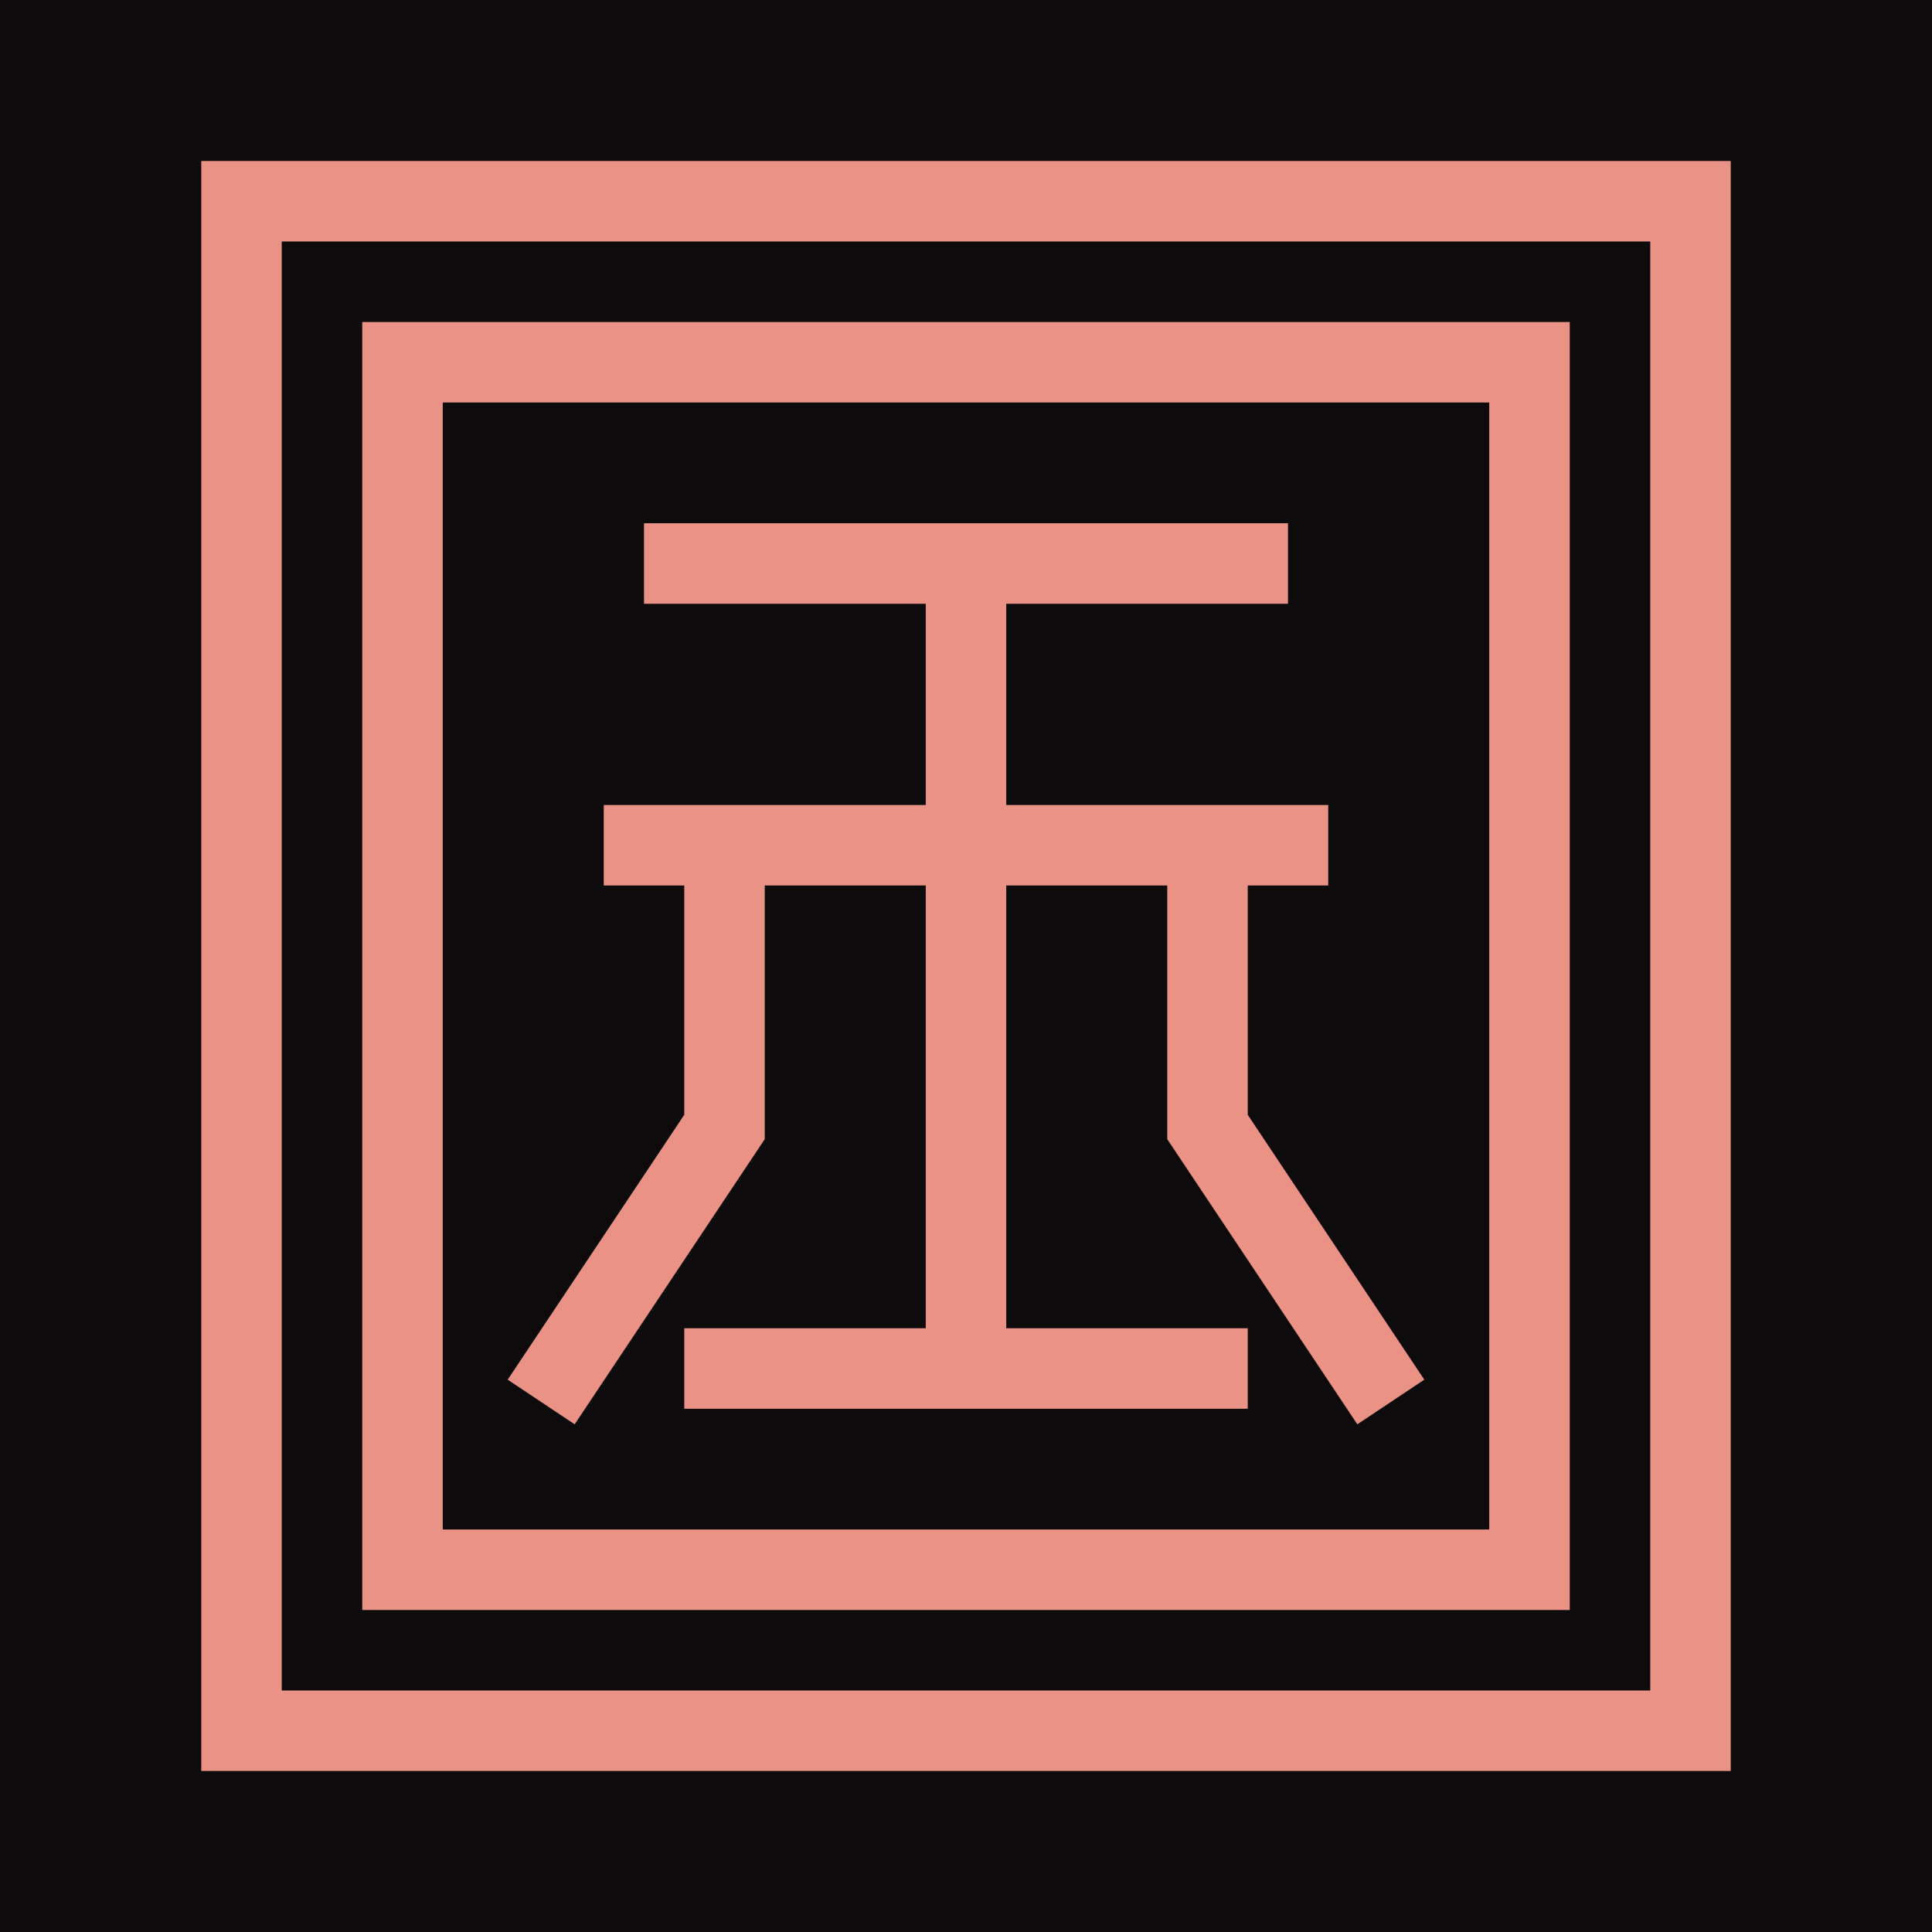
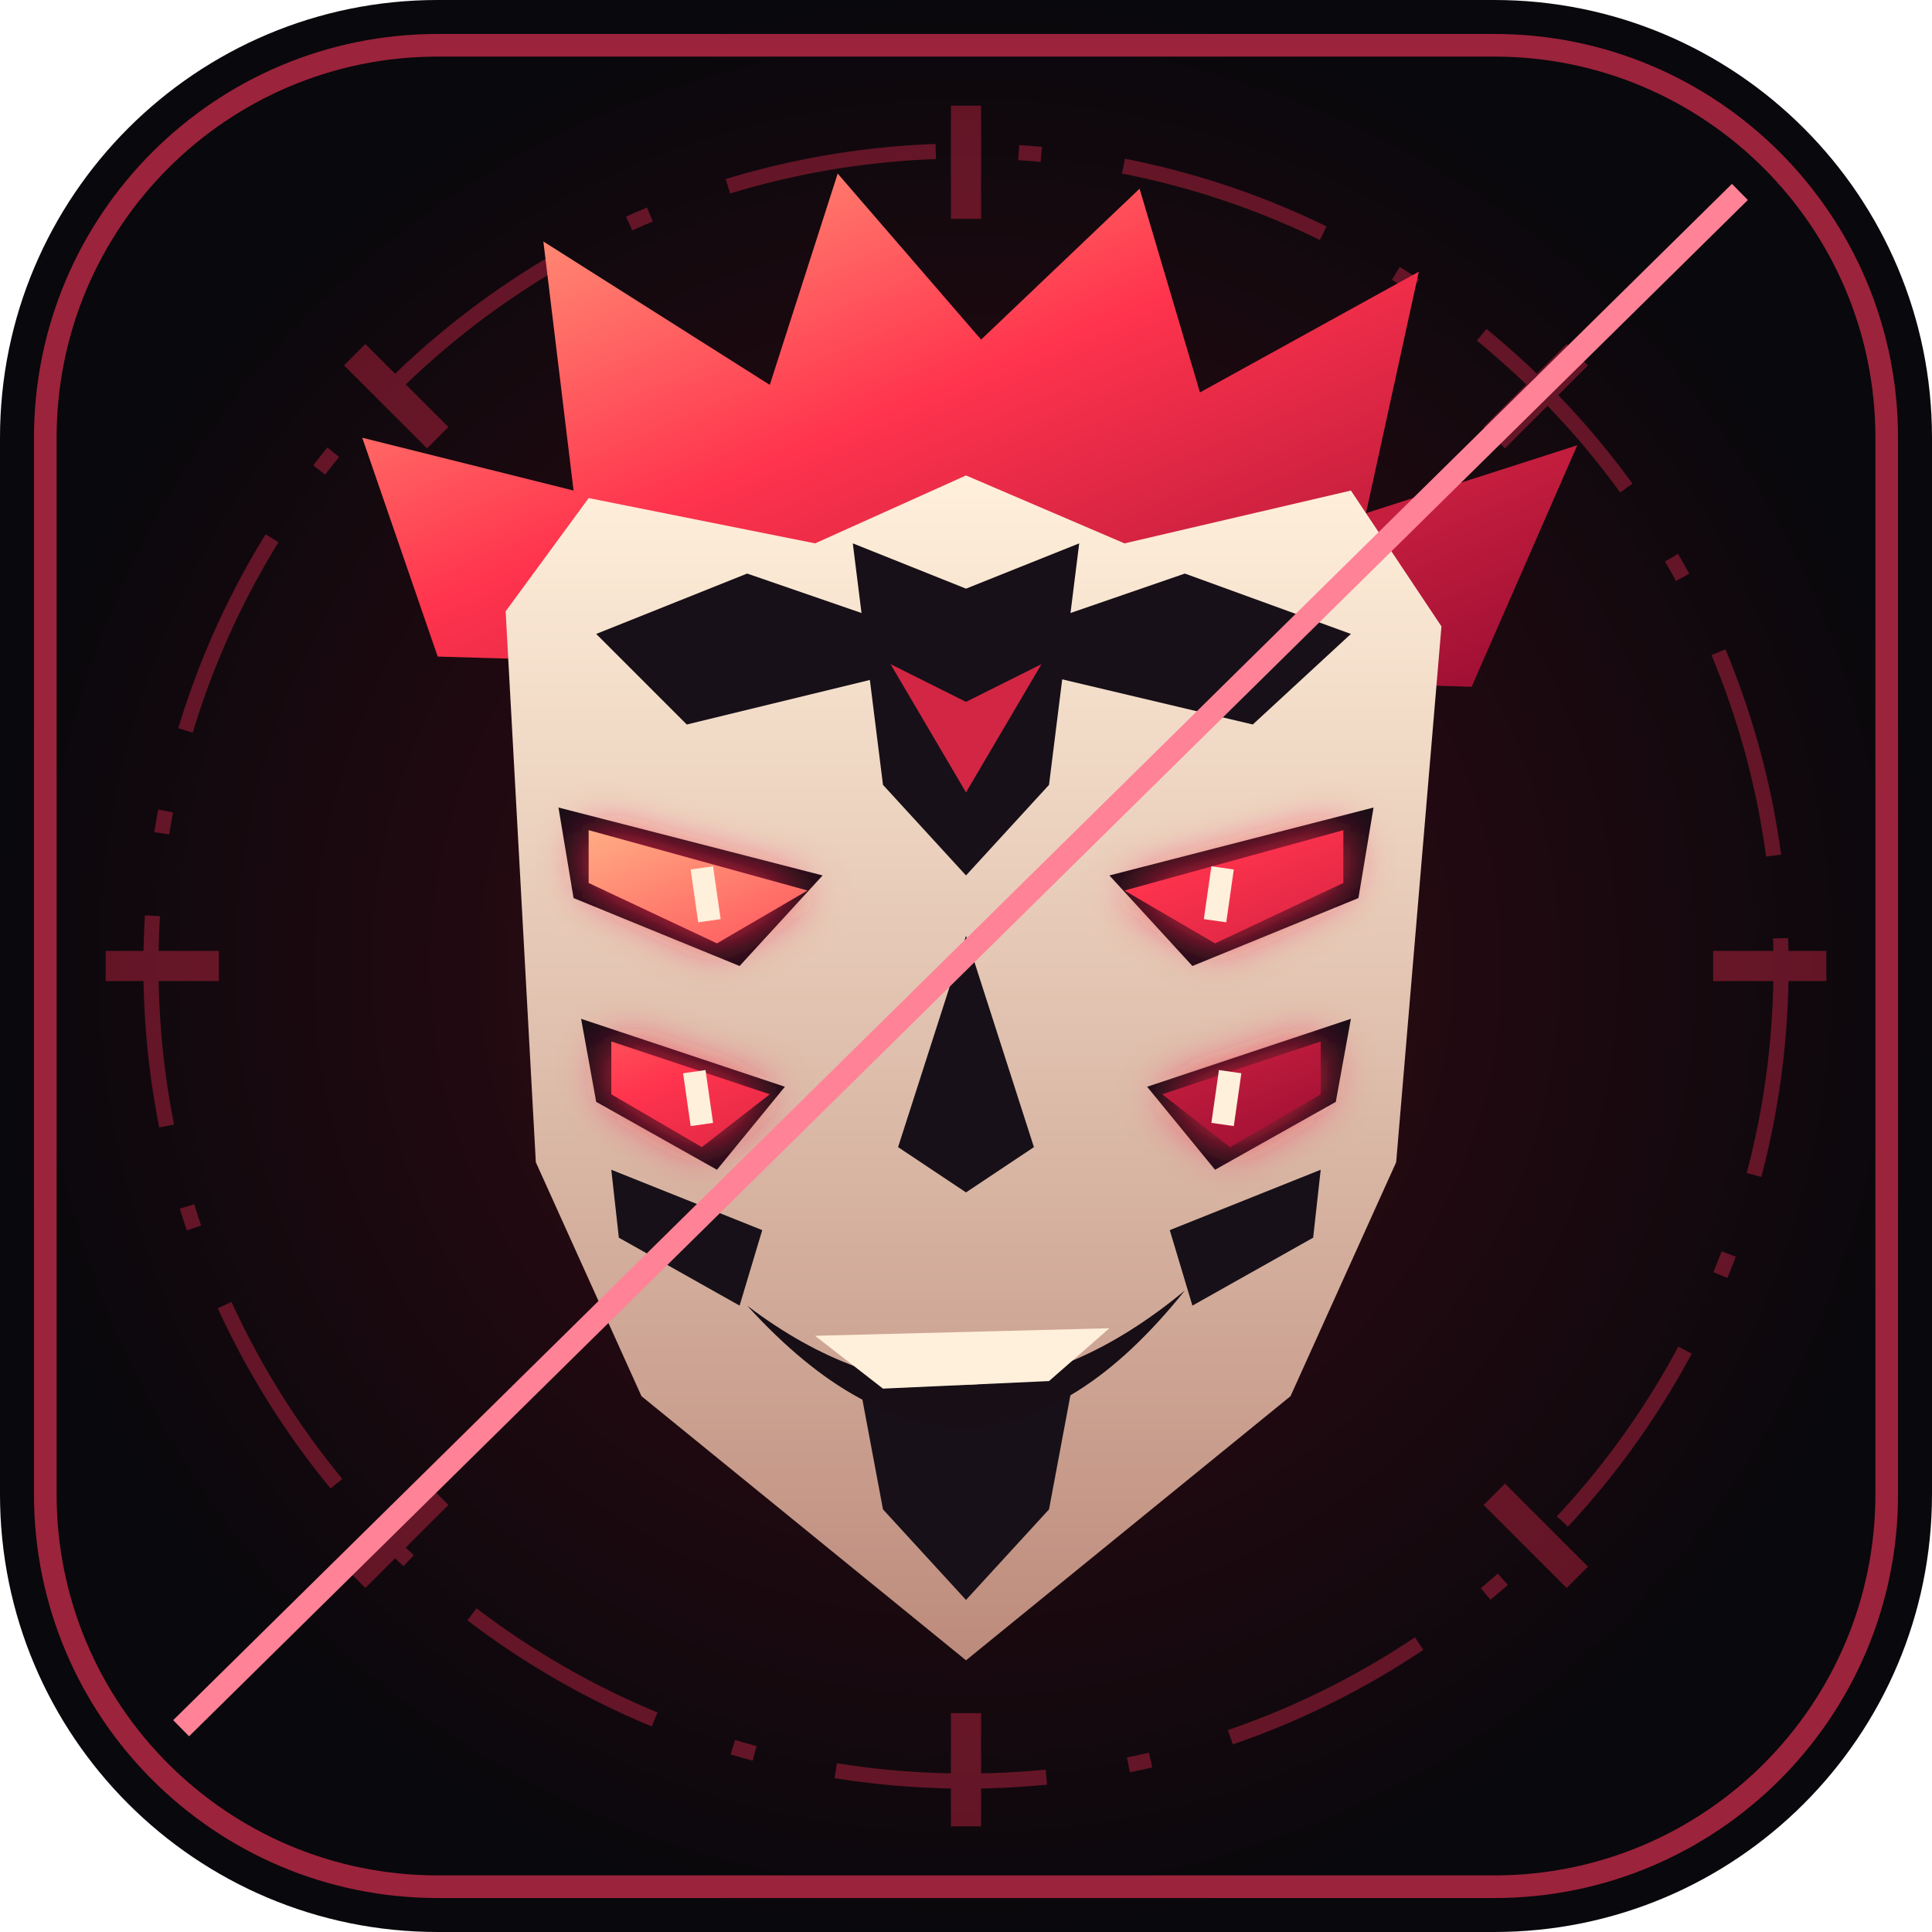
- <svg xmlns="http://www.w3.org/2000/svg" viewBox="0 0 48 48">
-   <rect width="48" height="48" fill="#0e0b0c" />
-   <g fill="none" stroke="#eb9287" stroke-width="2">
-     <path d="M6 5h36v38H6zM10 9h28v30H10z" />
-     <path d="M17 14h14M24 14v19M16 21h16M18 21v7l-4 6M30 21v7l4 6M18 34h12" stroke-linecap="square" />
+ <svg xmlns="http://www.w3.org/2000/svg" width="4096" height="4096" viewBox="0 0 256 256" role="img" aria-labelledby="title">
+   <defs>
+     <radialGradient id="bg">
+       <stop stop-color="#3b0b16" />
+       <stop offset="1" stop-color="#09080c" />
+     </radialGradient>
+     <linearGradient id="bone" x2="0" y2="1">
+       <stop stop-color="#fff0db" />
+       <stop offset="1" stop-color="#bd8b7c" />
+     </linearGradient>
+     <linearGradient id="blood" x2="1" y2="1">
+       <stop stop-color="#ffac83" />
+       <stop offset=".45" stop-color="#ff334d" />
+       <stop offset="1" stop-color="#980d32" />
+     </linearGradient>
+     <filter id="glow" x="-60%" y="-60%" width="220%" height="220%">
+       <feGaussianBlur stdDeviation="3" />
+     </filter>
+     <style>.seal{transform-origin:128px 128px;animation:turn 32s linear infinite}.eyes{animation:awaken 3s ease-in-out infinite}.slash{stroke-dasharray:290;animation:cleave 5s ease-in-out infinite}@keyframes turn{to{transform:rotate(360deg)}}@keyframes awaken{0%,100%{opacity:.75}50%{opacity:1}}@keyframes cleave{0%,65%,100%{stroke-dashoffset:290;opacity:0}75%,90%{stroke-dashoffset:0;opacity:.8}}@media(prefers-reduced-motion:reduce){.seal,.eyes,.slash{animation:none}.slash{opacity:0}}</style>
+   </defs>
+   <rect width="256" height="256" rx="58" fill="url(#bg)" />
+   <rect x="6" y="6" width="244" height="244" rx="52" fill="none" stroke="#9b233b" stroke-width="3" />
+   <g class="seal" fill="none" stroke="#ca2545" opacity=".45">
+     <circle cx="128" cy="128" r="108" stroke-width="2" stroke-dasharray="28 11 3 11" />
+     <path d="M128 14v15m0 198v15M14 128h15m198 0h15M47 47l11 11m140 140 11 11M47 209l11-11M198 58l11-11" stroke-width="4" />
  </g>
+   <path d="M58 87 48 58 76 65 72 32 102 51 111 23 130 45 151 25 159 52 188 36 181 68 209 59 195 91Z" fill="url(#blood)" />
+   <path d="M67 81 78 66 108 72 128 63 149 72 179 65 191 83 185 154 171 185 128 220 85 185 71 154Z" fill="url(#bone)" />
+   <path d="m79 84 20-8 29 10 29-10 22 8-13 12-38-9-37 9Z" fill="#171018" />
+   <path d="m113 72 15 6 15-6-4 32-11 12-11-12Z" fill="#171018" />
+   <path d="m118 88 10 5 10-5-10 17Z" fill="#d22644" />
+   <g fill="#170e16">
+     <path d="m74 107 35 9-11 12-22-9Zm108 0-35 9 11 12 22-9ZM77 135l27 9-9 11-16-9Zm102 0-27 9 9 11 16-9Z" />
+   </g>
+   <g class="eyes" fill="#ff2448" filter="url(#glow)">
+     <path d="m78 110 29 8-12 7-17-8Zm100 0-29 8 12 7 17-8ZM81 138l21 7-9 7-12-7Zm94 0-21 7 9 7 12-7Z" />
+   </g>
+   <g class="eyes" fill="url(#blood)">
+     <path d="m78 110 29 8-12 7-17-8Zm100 0-29 8 12 7 17-8ZM81 138l21 7-9 7-12-7Zm94 0-21 7 9 7 12-7Z" />
+   </g>
+   <g stroke="#fff0db" stroke-width="3">
+     <path d="m93 115 1 7m68-7-1 7m-69 20 1 7m70-7-1 7" />
+   </g>
+   <path d="m128 124-9 28 9 6 9-6Zm-47 31 20 8-3 10-16-9Zm94 0-20 8 3 10 16-9ZM114 184h28l-3 16-11 12-11-12Z" fill="#171018" />
+   <path d="M99 173q29 22 58-2-28 35-58 2Z" fill="#170e16" />
+   <path d="m108 177 39-1-8 7-22 1Z" fill="#fff0db" />
+   <path class="slash" d="M24 229 232 24" fill="none" stroke="#ff8296" stroke-width="3" />
</svg>
